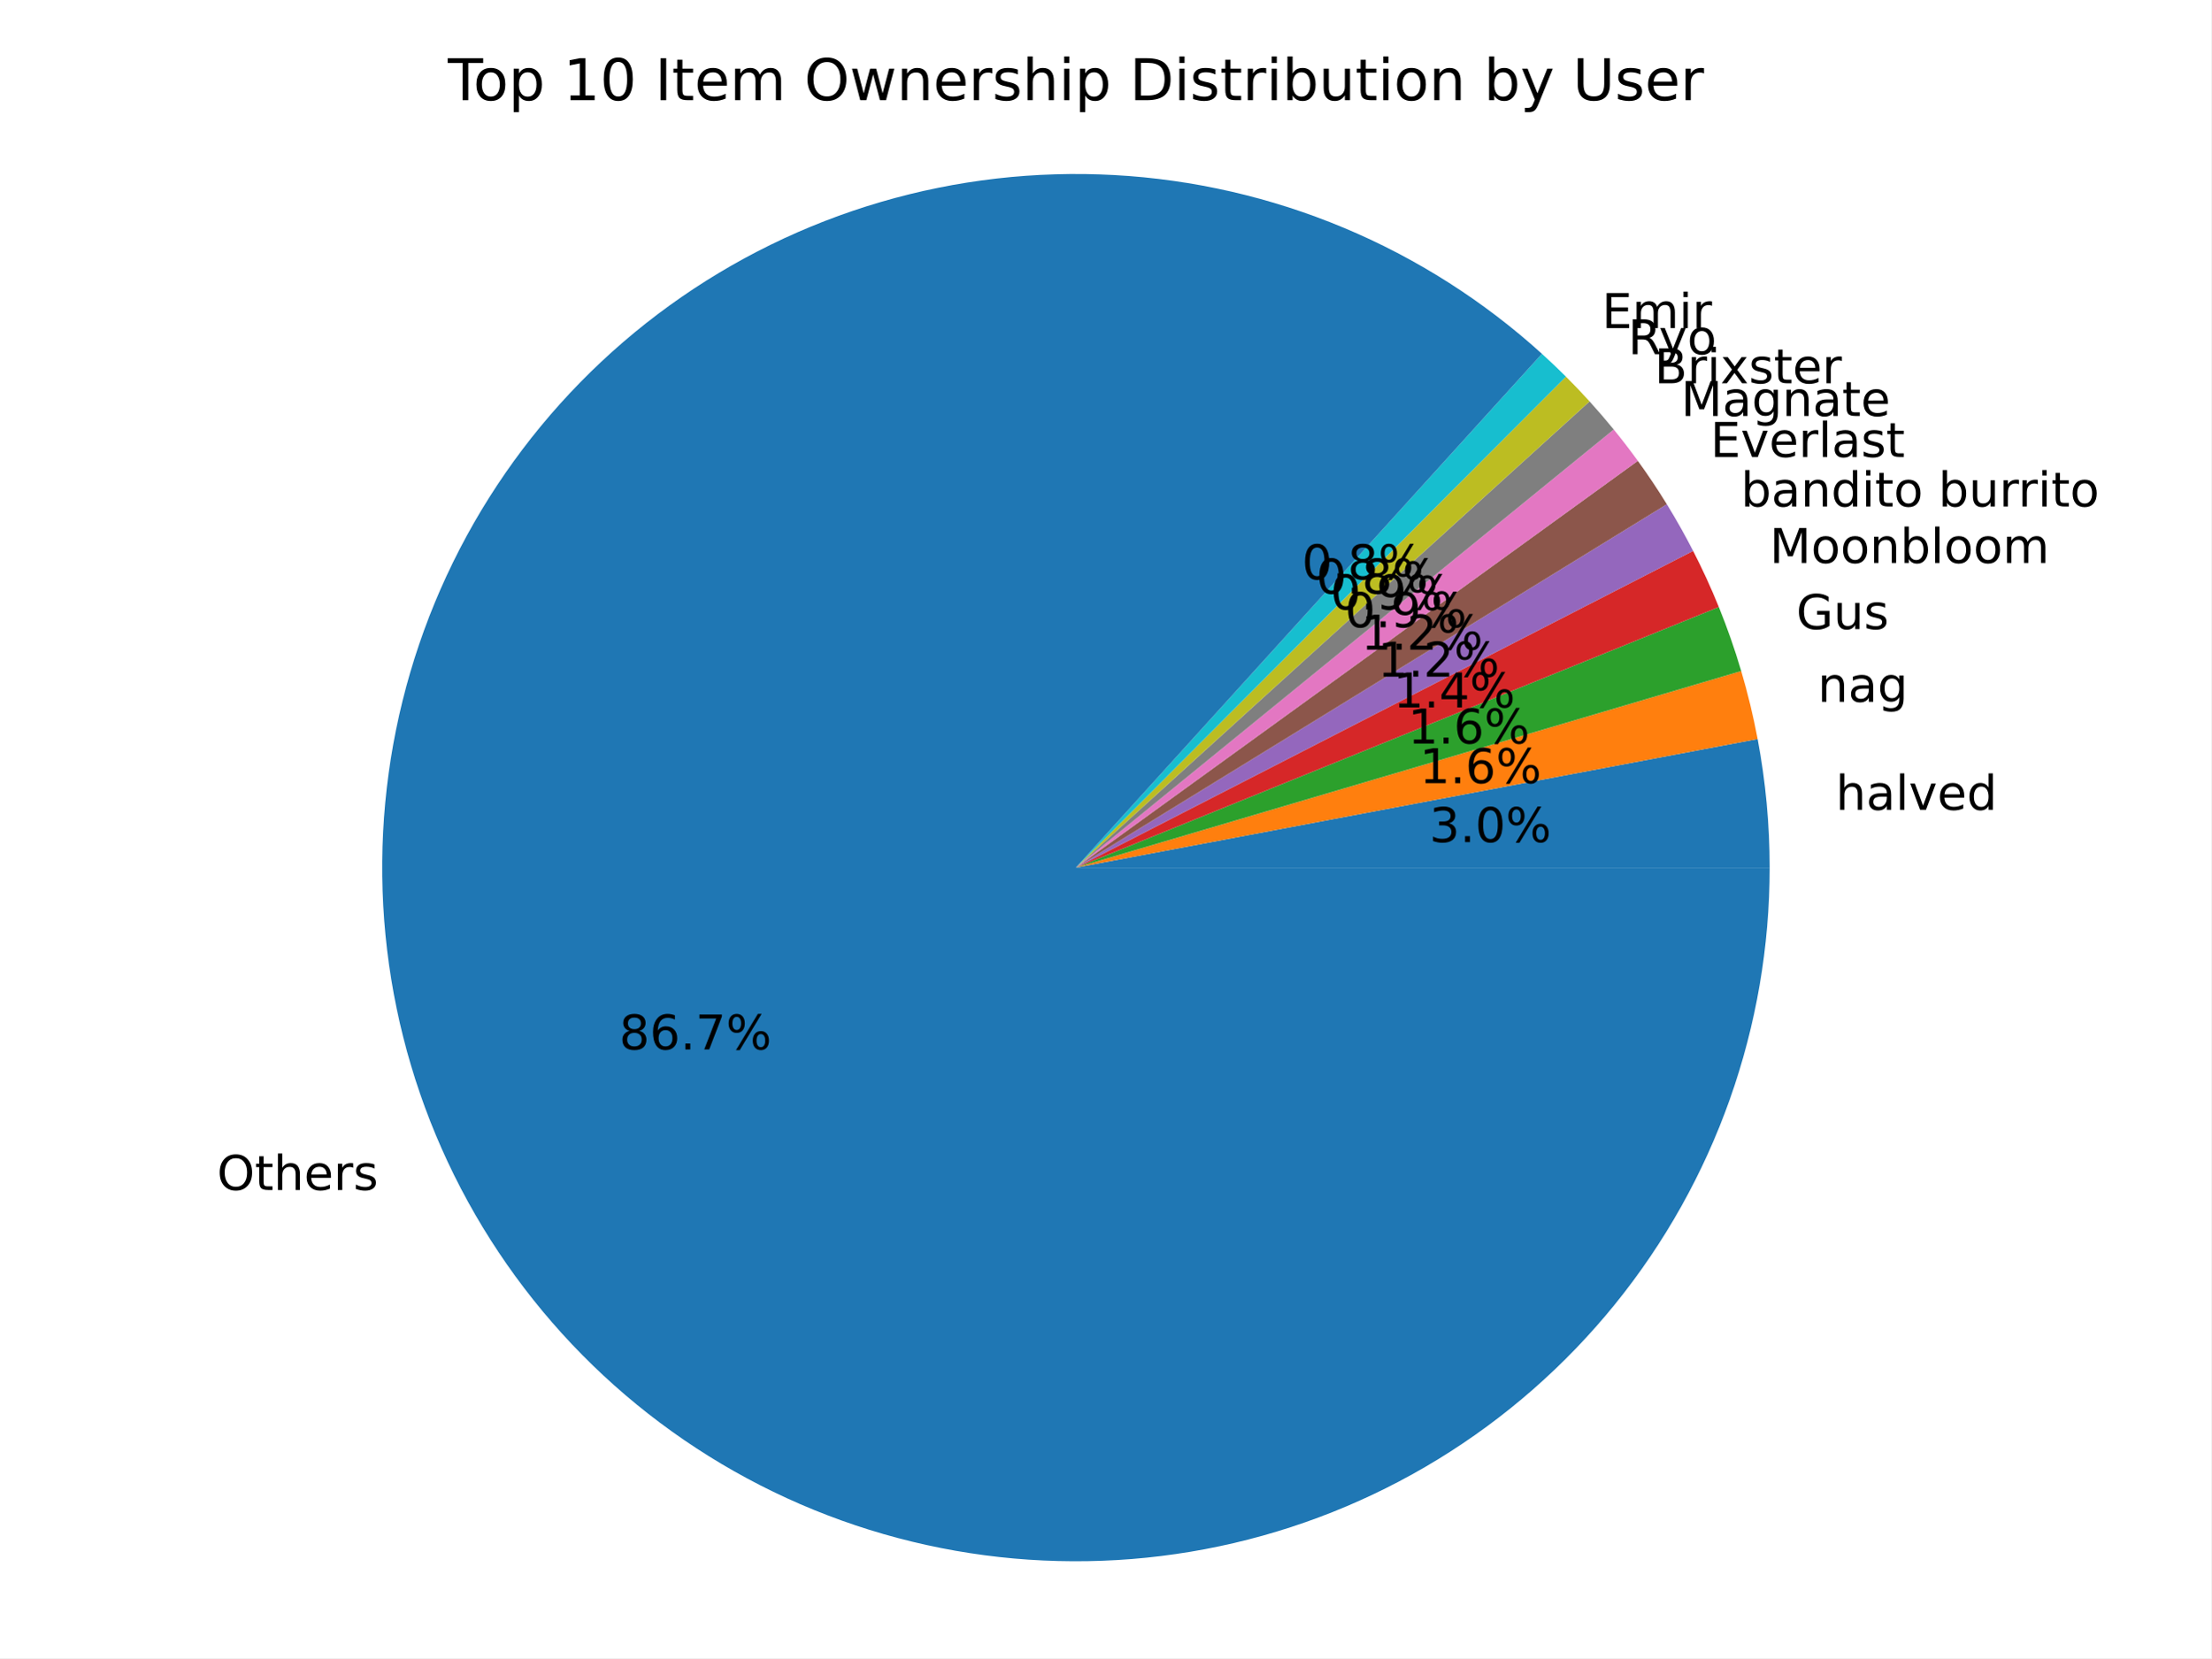
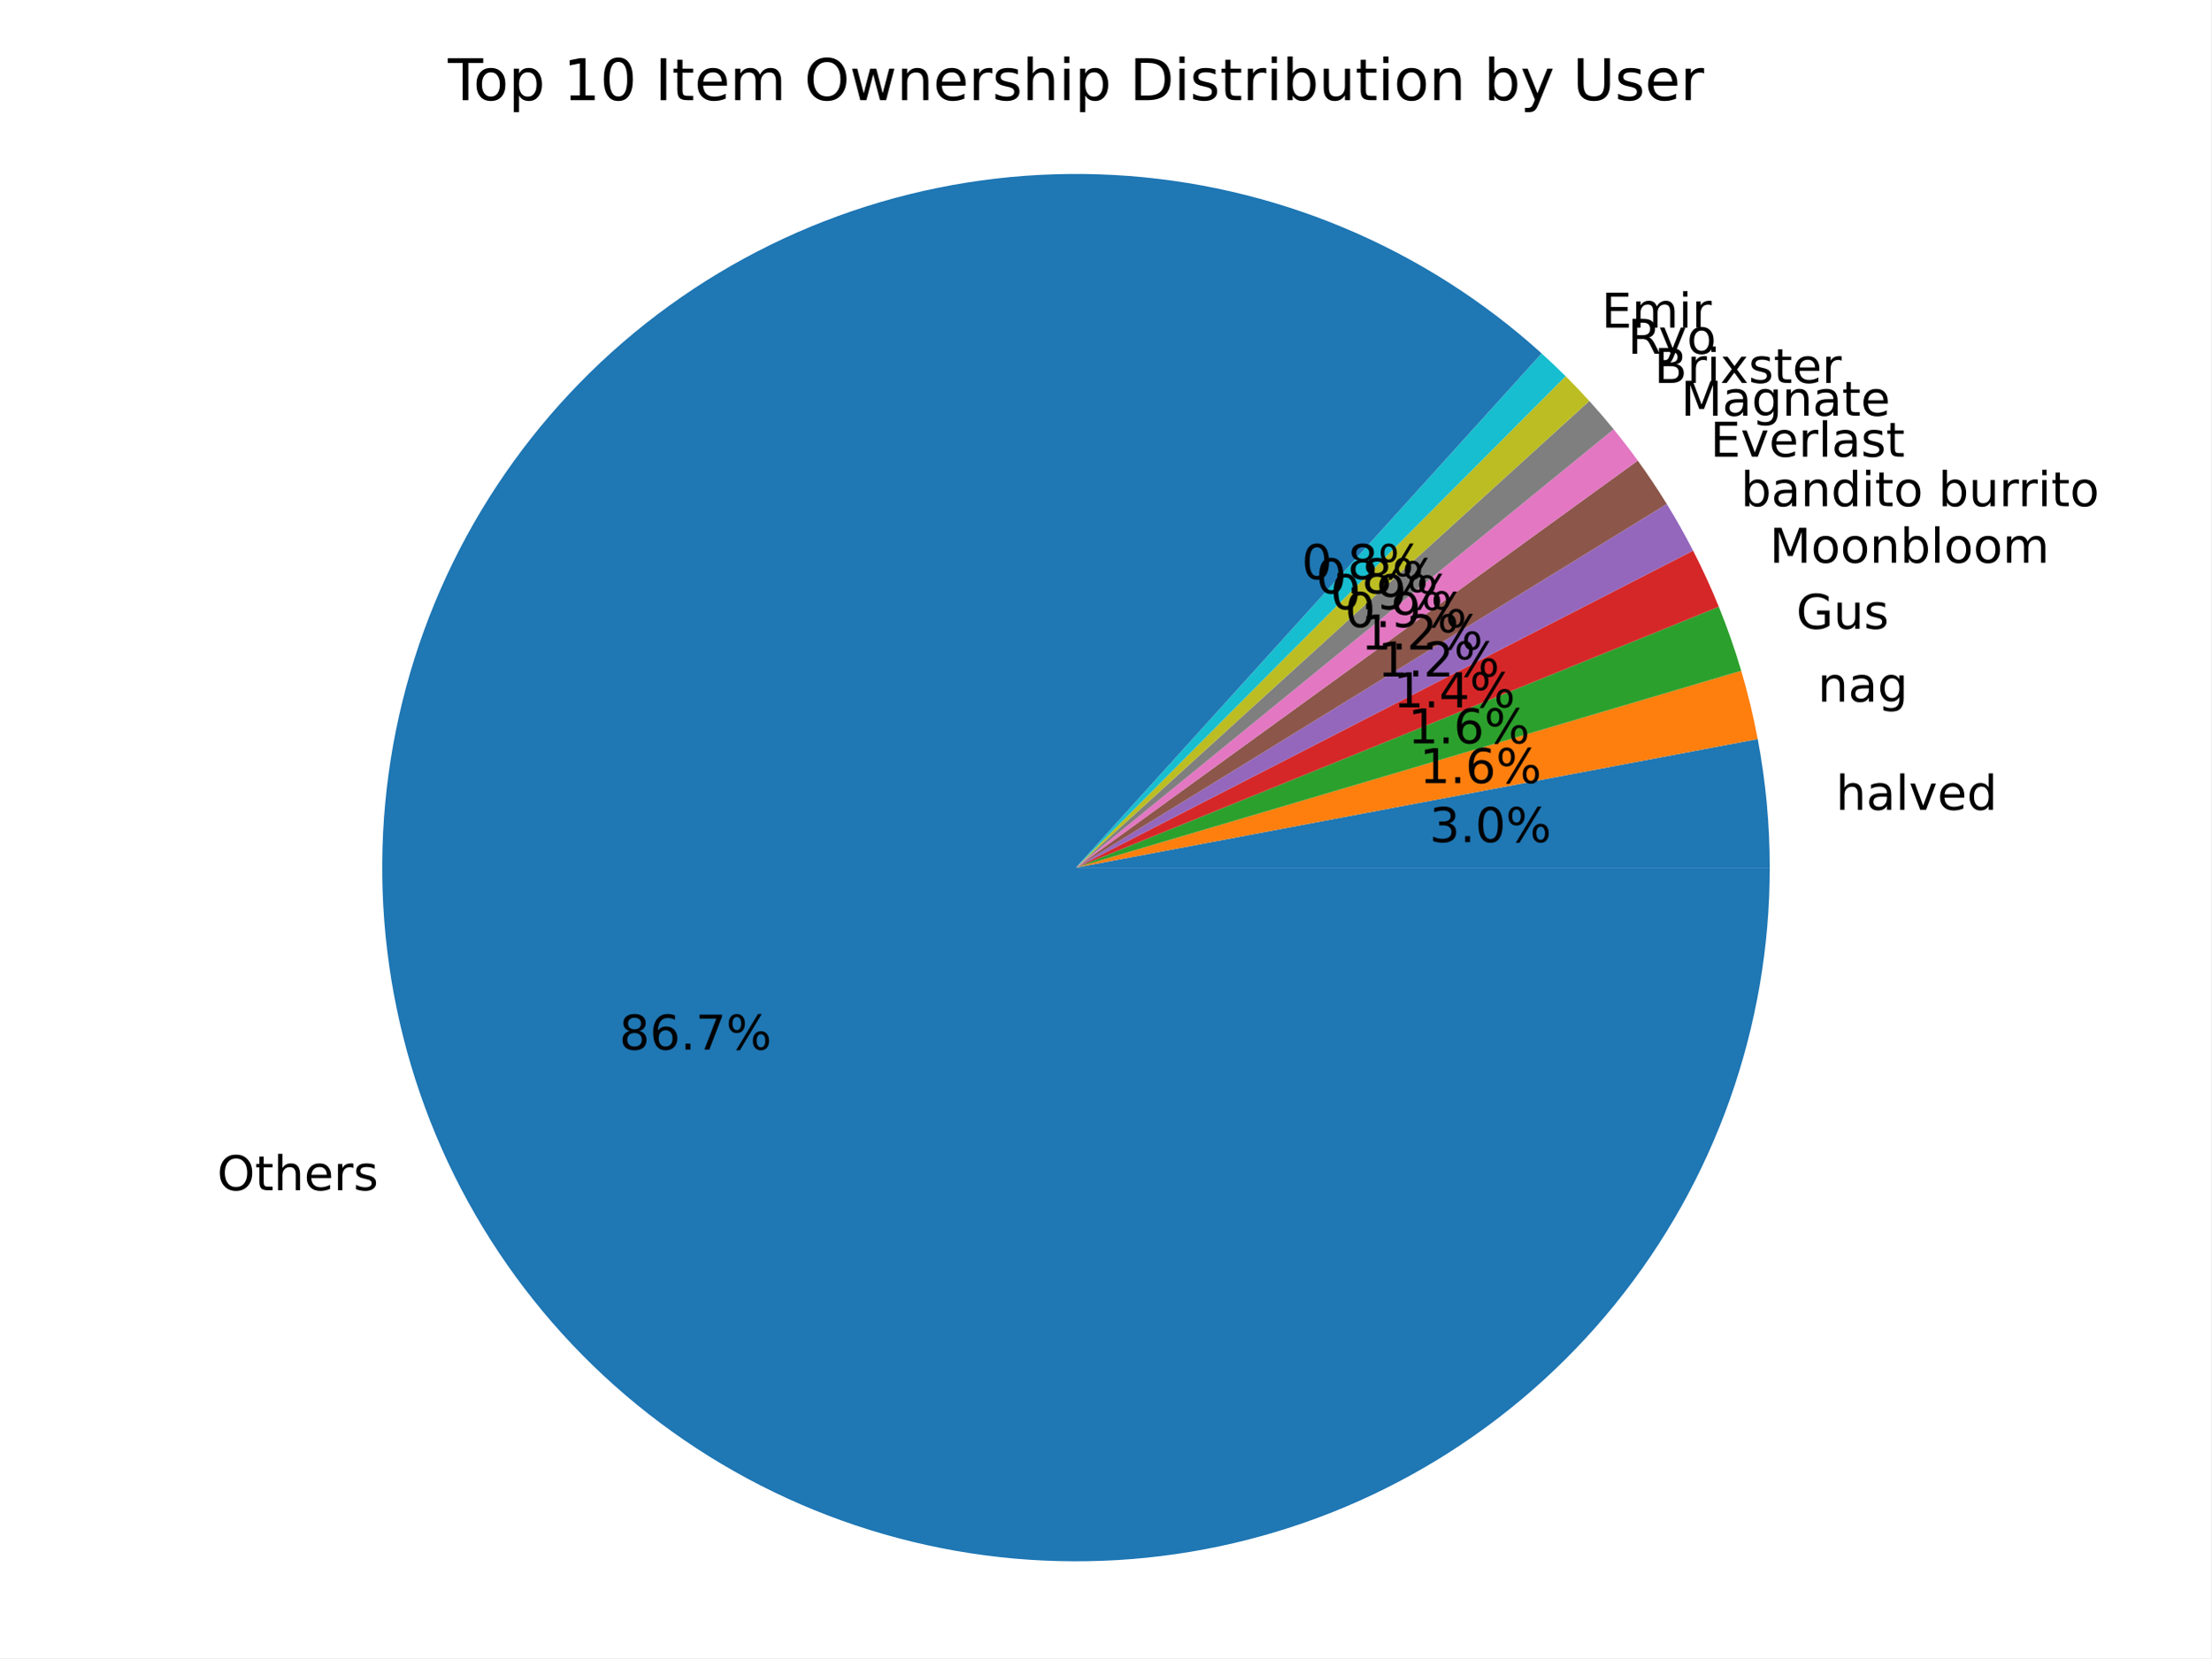
<svg xmlns="http://www.w3.org/2000/svg" xmlns:xlink="http://www.w3.org/1999/xlink" width="460.8pt" height="345.6pt" viewBox="0 0 460.8 345.6" version="1.1">
  <defs>
    <style type="text/css">*{stroke-linejoin: round; stroke-linecap: butt}</style>
  </defs>
  <g id="figure_1">
    <g id="patch_1">
      <path d="M 0 345.6  L 460.8 345.6  L 460.8 0  L 0 0  z " style="fill: #ffffff" />
    </g>
    <g id="axes_1">
      <g id="patch_2">
-         <path d="M 368.804 180.84  C 368.804 176.346 368.594 171.854 368.176 167.379  C 367.757 162.904 367.13 158.451 366.297 154.034  L 224.225 180.84  z " style="fill: #1f77b4" />
+         <path d="M 368.825 180.84  C 368.825 176.345 368.615 171.853 368.197 167.378  C 367.778 162.903 367.151 158.449 366.318 154.033  L 224.238 180.84  z " style="fill: #1f77b4" />
      </g>
      <g id="patch_3">
-         <path d="M 366.297 154.034  C 365.846 151.645 365.335 149.268 364.765 146.905  C 364.194 144.542 363.564 142.193 362.875 139.862  L 224.225 180.84  z " style="fill: #ff7f0e" />
+         <path d="M 366.318 154.033  C 365.865 151.635 365.352 149.248 364.779 146.876  C 364.206 144.504 363.573 142.147 362.88 139.806  L 224.238 180.84  z " style="fill: #ff7f0e" />
      </g>
      <g id="patch_4">
-         <path d="M 362.875 139.862  C 362.207 137.601 361.483 135.357 360.706 133.132  C 359.928 130.906 359.095 128.7 358.21 126.516  L 224.225 180.84  z " style="fill: #2ca02c" />
+         <path d="M 362.88 139.806  C 362.211 137.546 361.487 135.302 360.708 133.077  C 359.929 130.851 359.096 128.646 358.209 126.461  L 224.238 180.84  z " style="fill: #2ca02c" />
      </g>
      <g id="patch_5">
-         <path d="M 358.21 126.516  C 357.403 124.527 356.553 122.557 355.659 120.606  C 354.765 118.656 353.828 116.725 352.848 114.817  L 224.225 180.84  z " style="fill: #d62728" />
+         <path d="M 358.209 126.461  C 357.402 124.473 356.551 122.503 355.656 120.553  C 354.762 118.602 353.824 116.672 352.843 114.764  L 224.238 180.84  z " style="fill: #d62728" />
      </g>
      <g id="patch_6">
-         <path d="M 352.848 114.817  C 351.999 113.162 351.117 111.523 350.205 109.903  C 349.292 108.282 348.348 106.679 347.374 105.094  L 224.225 180.84  z " style="fill: #9467bd" />
+         <path d="M 352.843 114.764  C 351.993 113.109 351.111 111.471 350.198 109.85  C 349.284 108.23 348.34 106.627 347.364 105.043  L 224.238 180.84  z " style="fill: #9467bd" />
      </g>
      <g id="patch_7">
-         <path d="M 347.374 105.094  C 346.423 103.549 345.444 102.022 344.436 100.514  C 343.428 99.005 342.392 97.516 341.328 96.047  L 224.225 180.84  z " style="fill: #8c564b" />
+         <path d="M 347.364 105.043  C 346.413 103.498 345.433 101.971 344.425 100.463  C 343.416 98.955 342.38 97.466 341.315 95.997  L 224.238 180.84  z " style="fill: #8c564b" />
      </g>
      <g id="patch_8">
-         <path d="M 341.328 96.047  C 340.523 94.935 339.703 93.836 338.867 92.748  C 338.031 91.66 337.179 90.584 336.313 89.52  L 224.225 180.84  z " style="fill: #e377c2" />
+         <path d="M 341.315 95.997  C 340.51 94.886 339.689 93.786 338.852 92.699  C 338.016 91.611 337.164 90.535 336.297 89.472  L 224.238 180.84  z " style="fill: #e377c2" />
      </g>
      <g id="patch_9">
-         <path d="M 336.313 89.52  C 335.499 88.521 334.671 87.532 333.83 86.555  C 332.989 85.577 332.136 84.611 331.269 83.657  L 224.225 180.84  z " style="fill: #7f7f7f" />
+         <path d="M 336.297 89.472  C 335.476 88.466 334.642 87.47 333.795 86.486  C 332.948 85.503 332.087 84.53 331.214 83.569  L 224.238 180.84  z " style="fill: #7f7f7f" />
      </g>
      <g id="patch_10">
-         <path d="M 331.269 83.657  C 330.471 82.777 329.661 81.908 328.842 81.048  C 328.022 80.189 327.191 79.339 326.35 78.5  L 224.225 180.84  z " style="fill: #bcbd22" />
+         <path d="M 331.214 83.569  C 330.414 82.69 329.604 81.821 328.784 80.962  C 327.963 80.103 327.132 79.255 326.29 78.416  L 224.238 180.84  z " style="fill: #bcbd22" />
      </g>
      <g id="patch_11">
-         <path d="M 326.35 78.5  C 325.536 77.687 324.711 76.884 323.877 76.09  C 323.043 75.297 322.2 74.514 321.347 73.741  L 224.225 180.84  z " style="fill: #17becf" />
+         <path d="M 326.29 78.416  C 325.475 77.604 324.65 76.801 323.815 76.008  C 322.981 75.215 322.137 74.433 321.283 73.66  L 224.238 180.84  z " style="fill: #17becf" />
      </g>
      <g id="patch_12">
-         <path d="M 321.347 73.741  C 309.16 62.689 295.175 53.798 279.996 47.451  C 264.817 41.105 248.666 37.396 232.239 36.484  C 215.812 35.572 199.35 37.47 183.562 42.098  C 167.774 46.725 152.891 54.013 139.555 63.648  C 126.219 73.283 114.626 85.124 105.274 98.66  C 95.923 112.196 88.95 127.229 84.656 143.111  C 80.363 158.993 78.812 175.492 80.07 191.896  C 81.328 208.3 85.377 224.37 92.042 239.411  C 98.707 254.453 107.891 268.247 119.198 280.199  C 130.504 292.15 143.768 302.085 158.417 309.573  C 173.066 317.062 188.887 321.995 205.196 324.161  C 221.505 326.326 238.064 325.692 254.16 322.286  C 270.255 318.879 285.652 312.75 299.686 304.164  C 313.719 295.577 326.184 284.657 336.544 271.876  C 346.903 259.095 355.005 244.639 360.5 229.131  C 365.996 213.624 368.804 197.292 368.804 180.84  L 224.225 180.84  z " style="fill: #1f77b4" />
+         <path d="M 321.283 73.66  C 309.089 62.618 295.099 53.739 279.916 47.404  C 264.734 41.069 248.582 37.371 232.156 36.47  C 215.73 35.569 199.27 37.478 183.486 42.115  C 167.702 46.752 152.825 54.048 139.496 63.69  C 126.166 73.332 114.58 85.178 105.237 98.718  C 95.893 112.257 88.928 127.293 84.643 143.176  C 80.357 159.059 78.814 175.557 80.079 191.959  C 81.344 208.361 85.399 224.428 92.07 239.465  C 98.74 254.503 107.928 268.293 119.237 280.24  C 130.547 292.186 143.813 302.116 158.463 309.6  C 173.113 317.083 188.933 322.012 205.241 324.174  C 221.549 326.335 238.107 325.697 254.201 322.288  C 270.295 318.879 285.689 312.748 299.72 304.16  C 313.751 295.572 326.214 284.652 336.571 271.87  C 346.929 259.089 355.029 244.634 360.523 229.128  C 366.017 213.622 368.825 197.291 368.825 180.84  L 224.238 180.84  z " style="fill: #1f77b4" />
      </g>
      <g id="matplotlib.axis_1" />
      <g id="matplotlib.axis_2" />
      <g id="text_1">
-         <g transform="translate(382.5708 168.7919) scale(0.1 -0.1)">
+         <g transform="translate(382.5926 168.791) scale(0.1 -0.1)">
          <defs>
            <path id="DejaVuSans-68" d="M 3513 2113  L 3513 0  L 2938 0  L 2938 2094  Q 2938 2591 2744 2837  Q 2550 3084 2163 3084  Q 1697 3084 1428 2787  Q 1159 2491 1159 1978  L 1159 0  L 581 0  L 581 4863  L 1159 4863  L 1159 2956  Q 1366 3272 1645 3428  Q 1925 3584 2291 3584  Q 2894 3584 3203 3211  Q 3513 2838 3513 2113  z " transform="scale(0.015625)" />
            <path id="DejaVuSans-61" d="M 2194 1759  Q 1497 1759 1228 1600  Q 959 1441 959 1056  Q 959 750 1161 570  Q 1363 391 1709 391  Q 2188 391 2477 730  Q 2766 1069 2766 1631  L 2766 1759  L 2194 1759  z M 3341 1997  L 3341 0  L 2766 0  L 2766 531  Q 2569 213 2275 61  Q 1981 -91 1556 -91  Q 1019 -91 701 211  Q 384 513 384 1019  Q 384 1609 779 1909  Q 1175 2209 1959 2209  L 2766 2209  L 2766 2266  Q 2766 2663 2505 2880  Q 2244 3097 1772 3097  Q 1472 3097 1187 3025  Q 903 2953 641 2809  L 641 3341  Q 956 3463 1253 3523  Q 1550 3584 1831 3584  Q 2591 3584 2966 3190  Q 3341 2797 3341 1997  z " transform="scale(0.015625)" />
            <path id="DejaVuSans-6c" d="M 603 4863  L 1178 4863  L 1178 0  L 603 0  L 603 4863  z " transform="scale(0.015625)" />
            <path id="DejaVuSans-76" d="M 191 3500  L 800 3500  L 1894 563  L 2988 3500  L 3597 3500  L 2284 0  L 1503 0  L 191 3500  z " transform="scale(0.015625)" />
            <path id="DejaVuSans-65" d="M 3597 1894  L 3597 1613  L 953 1613  Q 991 1019 1311 708  Q 1631 397 2203 397  Q 2534 397 2845 478  Q 3156 559 3463 722  L 3463 178  Q 3153 47 2828 -22  Q 2503 -91 2169 -91  Q 1331 -91 842 396  Q 353 884 353 1716  Q 353 2575 817 3079  Q 1281 3584 2069 3584  Q 2775 3584 3186 3129  Q 3597 2675 3597 1894  z M 3022 2063  Q 3016 2534 2758 2815  Q 2500 3097 2075 3097  Q 1594 3097 1305 2825  Q 1016 2553 972 2059  L 3022 2063  z " transform="scale(0.015625)" />
            <path id="DejaVuSans-64" d="M 2906 2969  L 2906 4863  L 3481 4863  L 3481 0  L 2906 0  L 2906 525  Q 2725 213 2448 61  Q 2172 -91 1784 -91  Q 1150 -91 751 415  Q 353 922 353 1747  Q 353 2572 751 3078  Q 1150 3584 1784 3584  Q 2172 3584 2448 3432  Q 2725 3281 2906 2969  z M 947 1747  Q 947 1113 1208 752  Q 1469 391 1925 391  Q 2381 391 2643 752  Q 2906 1113 2906 1747  Q 2906 2381 2643 2742  Q 2381 3103 1925 3103  Q 1469 3103 1208 2742  Q 947 2381 947 1747  z " transform="scale(0.015625)" />
          </defs>
          <use xlink:href="#DejaVuSans-68" />
          <use xlink:href="#DejaVuSans-61" x="63.379" />
          <use xlink:href="#DejaVuSans-6c" x="124.658" />
          <use xlink:href="#DejaVuSans-76" x="152.441" />
          <use xlink:href="#DejaVuSans-65" x="211.621" />
          <use xlink:href="#DejaVuSans-64" x="273.145" />
        </g>
      </g>
      <g id="text_2">
-         <g transform="translate(297.8933 175.5226) scale(0.1 -0.1)">
+         <g transform="translate(297.9108 175.5221) scale(0.1 -0.1)">
          <defs>
            <path id="DejaVuSans-33" d="M 2597 2516  Q 3050 2419 3304 2112  Q 3559 1806 3559 1356  Q 3559 666 3084 287  Q 2609 -91 1734 -91  Q 1441 -91 1130 -33  Q 819 25 488 141  L 488 750  Q 750 597 1062 519  Q 1375 441 1716 441  Q 2309 441 2620 675  Q 2931 909 2931 1356  Q 2931 1769 2642 2001  Q 2353 2234 1838 2234  L 1294 2234  L 1294 2753  L 1863 2753  Q 2328 2753 2575 2939  Q 2822 3125 2822 3475  Q 2822 3834 2567 4026  Q 2313 4219 1838 4219  Q 1578 4219 1281 4162  Q 984 4106 628 3988  L 628 4550  Q 988 4650 1302 4700  Q 1616 4750 1894 4750  Q 2613 4750 3031 4423  Q 3450 4097 3450 3541  Q 3450 3153 3228 2886  Q 3006 2619 2597 2516  z " transform="scale(0.015625)" />
            <path id="DejaVuSans-2e" d="M 684 794  L 1344 794  L 1344 0  L 684 0  L 684 794  z " transform="scale(0.015625)" />
            <path id="DejaVuSans-30" d="M 2034 4250  Q 1547 4250 1301 3770  Q 1056 3291 1056 2328  Q 1056 1369 1301 889  Q 1547 409 2034 409  Q 2525 409 2770 889  Q 3016 1369 3016 2328  Q 3016 3291 2770 3770  Q 2525 4250 2034 4250  z M 2034 4750  Q 2819 4750 3233 4129  Q 3647 3509 3647 2328  Q 3647 1150 3233 529  Q 2819 -91 2034 -91  Q 1250 -91 836 529  Q 422 1150 422 2328  Q 422 3509 836 4129  Q 1250 4750 2034 4750  z " transform="scale(0.015625)" />
            <path id="DejaVuSans-25" d="M 4653 2053  Q 4381 2053 4226 1822  Q 4072 1591 4072 1178  Q 4072 772 4226 539  Q 4381 306 4653 306  Q 4919 306 5073 539  Q 5228 772 5228 1178  Q 5228 1588 5073 1820  Q 4919 2053 4653 2053  z M 4653 2450  Q 5147 2450 5437 2106  Q 5728 1763 5728 1178  Q 5728 594 5436 251  Q 5144 -91 4653 -91  Q 4153 -91 3862 251  Q 3572 594 3572 1178  Q 3572 1766 3864 2108  Q 4156 2450 4653 2450  z M 1428 4353  Q 1159 4353 1004 4120  Q 850 3888 850 3481  Q 850 3069 1003 2837  Q 1156 2606 1428 2606  Q 1700 2606 1854 2837  Q 2009 3069 2009 3481  Q 2009 3884 1853 4118  Q 1697 4353 1428 4353  z M 4250 4750  L 4750 4750  L 1831 -91  L 1331 -91  L 4250 4750  z M 1428 4750  Q 1922 4750 2215 4408  Q 2509 4066 2509 3481  Q 2509 2891 2217 2550  Q 1925 2209 1428 2209  Q 931 2209 642 2551  Q 353 2894 353 3481  Q 353 4063 643 4406  Q 934 4750 1428 4750  z " transform="scale(0.015625)" />
          </defs>
          <use xlink:href="#DejaVuSans-33" />
          <use xlink:href="#DejaVuSans-2e" x="63.623" />
          <use xlink:href="#DejaVuSans-30" x="95.41" />
          <use xlink:href="#DejaVuSans-25" x="159.033" />
        </g>
      </g>
      <g id="text_3">
-         <g transform="translate(378.8188 146.2707) scale(0.1 -0.1)">
+         <g transform="translate(378.8332 146.239) scale(0.1 -0.1)">
          <defs>
            <path id="DejaVuSans-6e" d="M 3513 2113  L 3513 0  L 2938 0  L 2938 2094  Q 2938 2591 2744 2837  Q 2550 3084 2163 3084  Q 1697 3084 1428 2787  Q 1159 2491 1159 1978  L 1159 0  L 581 0  L 581 3500  L 1159 3500  L 1159 2956  Q 1366 3272 1645 3428  Q 1925 3584 2291 3584  Q 2894 3584 3203 3211  Q 3513 2838 3513 2113  z " transform="scale(0.015625)" />
            <path id="DejaVuSans-67" d="M 2906 1791  Q 2906 2416 2648 2759  Q 2391 3103 1925 3103  Q 1463 3103 1205 2759  Q 947 2416 947 1791  Q 947 1169 1205 825  Q 1463 481 1925 481  Q 2391 481 2648 825  Q 2906 1169 2906 1791  z M 3481 434  Q 3481 -459 3084 -895  Q 2688 -1331 1869 -1331  Q 1566 -1331 1297 -1286  Q 1028 -1241 775 -1147  L 775 -588  Q 1028 -725 1275 -790  Q 1522 -856 1778 -856  Q 2344 -856 2625 -561  Q 2906 -266 2906 331  L 2906 616  Q 2728 306 2450 153  Q 2172 0 1784 0  Q 1141 0 747 490  Q 353 981 353 1791  Q 353 2603 747 3093  Q 1141 3584 1784 3584  Q 2172 3584 2450 3431  Q 2728 3278 2906 2969  L 2906 3500  L 3481 3500  L 3481 434  z " transform="scale(0.015625)" />
          </defs>
          <use xlink:href="#DejaVuSans-6e" />
          <use xlink:href="#DejaVuSans-61" x="63.379" />
          <use xlink:href="#DejaVuSans-67" x="124.658" />
        </g>
      </g>
      <g id="text_4">
-         <g transform="translate(295.8467 163.2383) scale(0.1 -0.1)">
+         <g transform="translate(295.8602 163.221) scale(0.1 -0.1)">
          <defs>
            <path id="DejaVuSans-31" d="M 794 531  L 1825 531  L 1825 4091  L 703 3866  L 703 4441  L 1819 4666  L 2450 4666  L 2450 531  L 3481 531  L 3481 0  L 794 0  L 794 531  z " transform="scale(0.015625)" />
            <path id="DejaVuSans-36" d="M 2113 2584  Q 1688 2584 1439 2293  Q 1191 2003 1191 1497  Q 1191 994 1439 701  Q 1688 409 2113 409  Q 2538 409 2786 701  Q 3034 994 3034 1497  Q 3034 2003 2786 2293  Q 2538 2584 2113 2584  z M 3366 4563  L 3366 3988  Q 3128 4100 2886 4159  Q 2644 4219 2406 4219  Q 1781 4219 1451 3797  Q 1122 3375 1075 2522  Q 1259 2794 1537 2939  Q 1816 3084 2150 3084  Q 2853 3084 3261 2657  Q 3669 2231 3669 1497  Q 3669 778 3244 343  Q 2819 -91 2113 -91  Q 1303 -91 875 529  Q 447 1150 447 2328  Q 447 3434 972 4092  Q 1497 4750 2381 4750  Q 2619 4750 2861 4703  Q 3103 4656 3366 4563  z " transform="scale(0.015625)" />
          </defs>
          <use xlink:href="#DejaVuSans-31" />
          <use xlink:href="#DejaVuSans-2e" x="63.623" />
          <use xlink:href="#DejaVuSans-36" x="95.41" />
          <use xlink:href="#DejaVuSans-25" x="159.033" />
        </g>
      </g>
      <g id="text_5">
-         <g transform="translate(374.3536 131.1201) scale(0.1 -0.1)">
+         <g transform="translate(374.3548 131.0597) scale(0.1 -0.1)">
          <defs>
            <path id="DejaVuSans-47" d="M 3809 666  L 3809 1919  L 2778 1919  L 2778 2438  L 4434 2438  L 4434 434  Q 4069 175 3628 42  Q 3188 -91 2688 -91  Q 1594 -91 976 548  Q 359 1188 359 2328  Q 359 3472 976 4111  Q 1594 4750 2688 4750  Q 3144 4750 3555 4637  Q 3966 4525 4313 4306  L 4313 3634  Q 3963 3931 3569 4081  Q 3175 4231 2741 4231  Q 1884 4231 1454 3753  Q 1025 3275 1025 2328  Q 1025 1384 1454 906  Q 1884 428 2741 428  Q 3075 428 3337 486  Q 3600 544 3809 666  z " transform="scale(0.015625)" />
            <path id="DejaVuSans-75" d="M 544 1381  L 544 3500  L 1119 3500  L 1119 1403  Q 1119 906 1312 657  Q 1506 409 1894 409  Q 2359 409 2629 706  Q 2900 1003 2900 1516  L 2900 3500  L 3475 3500  L 3475 0  L 2900 0  L 2900 538  Q 2691 219 2414 64  Q 2138 -91 1772 -91  Q 1169 -91 856 284  Q 544 659 544 1381  z M 1991 3584  L 1991 3584  z " transform="scale(0.015625)" />
            <path id="DejaVuSans-73" d="M 2834 3397  L 2834 2853  Q 2591 2978 2328 3040  Q 2066 3103 1784 3103  Q 1356 3103 1142 2972  Q 928 2841 928 2578  Q 928 2378 1081 2264  Q 1234 2150 1697 2047  L 1894 2003  Q 2506 1872 2764 1633  Q 3022 1394 3022 966  Q 3022 478 2636 193  Q 2250 -91 1575 -91  Q 1294 -91 989 -36  Q 684 19 347 128  L 347 722  Q 666 556 975 473  Q 1284 391 1588 391  Q 1994 391 2212 530  Q 2431 669 2431 922  Q 2431 1156 2273 1281  Q 2116 1406 1581 1522  L 1381 1569  Q 847 1681 609 1914  Q 372 2147 372 2553  Q 372 3047 722 3315  Q 1072 3584 1716 3584  Q 2034 3584 2315 3537  Q 2597 3491 2834 3397  z " transform="scale(0.015625)" />
          </defs>
          <use xlink:href="#DejaVuSans-47" />
          <use xlink:href="#DejaVuSans-75" x="77.49" />
          <use xlink:href="#DejaVuSans-73" x="140.869" />
        </g>
      </g>
      <g id="text_6">
-         <g transform="translate(293.4111 154.9743) scale(0.1 -0.1)">
+         <g transform="translate(293.4175 154.9414) scale(0.1 -0.1)">
          <use xlink:href="#DejaVuSans-31" />
          <use xlink:href="#DejaVuSans-2e" x="63.623" />
          <use xlink:href="#DejaVuSans-36" x="95.41" />
          <use xlink:href="#DejaVuSans-25" x="159.033" />
        </g>
      </g>
      <g id="text_7">
-         <g transform="translate(368.8026 117.3424) scale(0.1 -0.1)">
+         <g transform="translate(368.7981 117.2833) scale(0.1 -0.1)">
          <defs>
            <path id="DejaVuSans-4d" d="M 628 4666  L 1569 4666  L 2759 1491  L 3956 4666  L 4897 4666  L 4897 0  L 4281 0  L 4281 4097  L 3078 897  L 2444 897  L 1241 4097  L 1241 0  L 628 0  L 628 4666  z " transform="scale(0.015625)" />
            <path id="DejaVuSans-6f" d="M 1959 3097  Q 1497 3097 1228 2736  Q 959 2375 959 1747  Q 959 1119 1226 758  Q 1494 397 1959 397  Q 2419 397 2687 759  Q 2956 1122 2956 1747  Q 2956 2369 2687 2733  Q 2419 3097 1959 3097  z M 1959 3584  Q 2709 3584 3137 3096  Q 3566 2609 3566 1747  Q 3566 888 3137 398  Q 2709 -91 1959 -91  Q 1206 -91 779 398  Q 353 888 353 1747  Q 353 2609 779 3096  Q 1206 3584 1959 3584  z " transform="scale(0.015625)" />
            <path id="DejaVuSans-62" d="M 3116 1747  Q 3116 2381 2855 2742  Q 2594 3103 2138 3103  Q 1681 3103 1420 2742  Q 1159 2381 1159 1747  Q 1159 1113 1420 752  Q 1681 391 2138 391  Q 2594 391 2855 752  Q 3116 1113 3116 1747  z M 1159 2969  Q 1341 3281 1617 3432  Q 1894 3584 2278 3584  Q 2916 3584 3314 3078  Q 3713 2572 3713 1747  Q 3713 922 3314 415  Q 2916 -91 2278 -91  Q 1894 -91 1617 61  Q 1341 213 1159 525  L 1159 0  L 581 0  L 581 4863  L 1159 4863  L 1159 2969  z " transform="scale(0.015625)" />
            <path id="DejaVuSans-6d" d="M 3328 2828  Q 3544 3216 3844 3400  Q 4144 3584 4550 3584  Q 5097 3584 5394 3201  Q 5691 2819 5691 2113  L 5691 0  L 5113 0  L 5113 2094  Q 5113 2597 4934 2840  Q 4756 3084 4391 3084  Q 3944 3084 3684 2787  Q 3425 2491 3425 1978  L 3425 0  L 2847 0  L 2847 2094  Q 2847 2600 2669 2842  Q 2491 3084 2119 3084  Q 1678 3084 1418 2786  Q 1159 2488 1159 1978  L 1159 0  L 581 0  L 581 3500  L 1159 3500  L 1159 2956  Q 1356 3278 1631 3431  Q 1906 3584 2284 3584  Q 2666 3584 2933 3390  Q 3200 3197 3328 2828  z " transform="scale(0.015625)" />
          </defs>
          <use xlink:href="#DejaVuSans-4d" />
          <use xlink:href="#DejaVuSans-6f" x="86.279" />
          <use xlink:href="#DejaVuSans-6f" x="147.461" />
          <use xlink:href="#DejaVuSans-6e" x="208.643" />
          <use xlink:href="#DejaVuSans-62" x="272.021" />
          <use xlink:href="#DejaVuSans-6c" x="335.498" />
          <use xlink:href="#DejaVuSans-6f" x="363.281" />
          <use xlink:href="#DejaVuSans-6f" x="424.463" />
          <use xlink:href="#DejaVuSans-6d" x="485.645" />
        </g>
      </g>
      <g id="text_8">
-         <g transform="translate(290.3833 147.4592) scale(0.1 -0.1)">
+         <g transform="translate(290.3866 147.427) scale(0.1 -0.1)">
          <defs>
            <path id="DejaVuSans-34" d="M 2419 4116  L 825 1625  L 2419 1625  L 2419 4116  z M 2253 4666  L 3047 4666  L 3047 1625  L 3713 1625  L 3713 1100  L 3047 1100  L 3047 0  L 2419 0  L 2419 1100  L 313 1100  L 313 1709  L 2253 4666  z " transform="scale(0.015625)" />
          </defs>
          <use xlink:href="#DejaVuSans-31" />
          <use xlink:href="#DejaVuSans-2e" x="63.623" />
          <use xlink:href="#DejaVuSans-34" x="95.41" />
          <use xlink:href="#DejaVuSans-25" x="159.033" />
        </g>
      </g>
      <g id="text_9">
-         <g transform="translate(362.8028 105.5683) scale(0.1 -0.1)">
+         <g transform="translate(362.7935 105.5108) scale(0.1 -0.1)">
          <defs>
            <path id="DejaVuSans-69" d="M 603 3500  L 1178 3500  L 1178 0  L 603 0  L 603 3500  z M 603 4863  L 1178 4863  L 1178 4134  L 603 4134  L 603 4863  z " transform="scale(0.015625)" />
            <path id="DejaVuSans-74" d="M 1172 4494  L 1172 3500  L 2356 3500  L 2356 3053  L 1172 3053  L 1172 1153  Q 1172 725 1289 603  Q 1406 481 1766 481  L 2356 481  L 2356 0  L 1766 0  Q 1100 0 847 248  Q 594 497 594 1153  L 594 3053  L 172 3053  L 172 3500  L 594 3500  L 594 4494  L 1172 4494  z " transform="scale(0.015625)" />
            <path id="DejaVuSans-20" transform="scale(0.015625)" />
            <path id="DejaVuSans-72" d="M 2631 2963  Q 2534 3019 2420 3045  Q 2306 3072 2169 3072  Q 1681 3072 1420 2755  Q 1159 2438 1159 1844  L 1159 0  L 581 0  L 581 3500  L 1159 3500  L 1159 2956  Q 1341 3275 1631 3429  Q 1922 3584 2338 3584  Q 2397 3584 2469 3576  Q 2541 3569 2628 3553  L 2631 2963  z " transform="scale(0.015625)" />
          </defs>
          <use xlink:href="#DejaVuSans-62" />
          <use xlink:href="#DejaVuSans-61" x="63.477" />
          <use xlink:href="#DejaVuSans-6e" x="124.756" />
          <use xlink:href="#DejaVuSans-64" x="188.135" />
          <use xlink:href="#DejaVuSans-69" x="251.611" />
          <use xlink:href="#DejaVuSans-74" x="279.395" />
          <use xlink:href="#DejaVuSans-6f" x="318.604" />
          <use xlink:href="#DejaVuSans-20" x="379.785" />
          <use xlink:href="#DejaVuSans-62" x="411.572" />
          <use xlink:href="#DejaVuSans-75" x="475.049" />
          <use xlink:href="#DejaVuSans-72" x="538.428" />
          <use xlink:href="#DejaVuSans-72" x="577.791" />
          <use xlink:href="#DejaVuSans-69" x="618.904" />
          <use xlink:href="#DejaVuSans-74" x="646.688" />
          <use xlink:href="#DejaVuSans-6f" x="685.896" />
        </g>
      </g>
      <g id="text_10">
-         <g transform="translate(287.1107 141.037) scale(0.1 -0.1)">
+         <g transform="translate(287.1113 141.0056) scale(0.1 -0.1)">
          <defs>
            <path id="DejaVuSans-32" d="M 1228 531  L 3431 531  L 3431 0  L 469 0  L 469 531  Q 828 903 1448 1529  Q 2069 2156 2228 2338  Q 2531 2678 2651 2914  Q 2772 3150 2772 3378  Q 2772 3750 2511 3984  Q 2250 4219 1831 4219  Q 1534 4219 1204 4116  Q 875 4013 500 3803  L 500 4441  Q 881 4594 1212 4672  Q 1544 4750 1819 4750  Q 2544 4750 2975 4387  Q 3406 4025 3406 3419  Q 3406 3131 3298 2873  Q 3191 2616 2906 2266  Q 2828 2175 2409 1742  Q 1991 1309 1228 531  z " transform="scale(0.015625)" />
          </defs>
          <use xlink:href="#DejaVuSans-31" />
          <use xlink:href="#DejaVuSans-2e" x="63.623" />
          <use xlink:href="#DejaVuSans-32" x="95.41" />
          <use xlink:href="#DejaVuSans-25" x="159.033" />
        </g>
      </g>
      <g id="text_11">
-         <g transform="translate(356.4571 95.24037) scale(0.1 -0.1)">
+         <g transform="translate(356.4435 95.18468) scale(0.1 -0.1)">
          <defs>
            <path id="DejaVuSans-45" d="M 628 4666  L 3578 4666  L 3578 4134  L 1259 4134  L 1259 2753  L 3481 2753  L 3481 2222  L 1259 2222  L 1259 531  L 3634 531  L 3634 0  L 628 0  L 628 4666  z " transform="scale(0.015625)" />
          </defs>
          <use xlink:href="#DejaVuSans-45" />
          <use xlink:href="#DejaVuSans-76" x="63.184" />
          <use xlink:href="#DejaVuSans-65" x="122.363" />
          <use xlink:href="#DejaVuSans-72" x="183.887" />
          <use xlink:href="#DejaVuSans-6c" x="225" />
          <use xlink:href="#DejaVuSans-61" x="252.783" />
          <use xlink:href="#DejaVuSans-73" x="314.062" />
          <use xlink:href="#DejaVuSans-74" x="366.162" />
        </g>
      </g>
      <g id="text_12">
-         <g transform="translate(283.6494 135.4036) scale(0.1 -0.1)">
+         <g transform="translate(283.6477 135.3732) scale(0.1 -0.1)">
          <use xlink:href="#DejaVuSans-31" />
          <use xlink:href="#DejaVuSans-2e" x="63.623" />
          <use xlink:href="#DejaVuSans-32" x="95.41" />
          <use xlink:href="#DejaVuSans-25" x="159.033" />
        </g>
      </g>
      <g id="text_13">
-         <g transform="translate(350.331 86.69783) scale(0.1 -0.1)">
+         <g transform="translate(350.3138 86.64399) scale(0.1 -0.1)">
          <use xlink:href="#DejaVuSans-4d" />
          <use xlink:href="#DejaVuSans-61" x="86.279" />
          <use xlink:href="#DejaVuSans-67" x="147.559" />
          <use xlink:href="#DejaVuSans-6e" x="211.035" />
          <use xlink:href="#DejaVuSans-61" x="274.414" />
          <use xlink:href="#DejaVuSans-74" x="335.693" />
          <use xlink:href="#DejaVuSans-65" x="374.902" />
        </g>
      </g>
      <g id="text_14">
-         <g transform="translate(280.3079 130.744) scale(0.1 -0.1)">
+         <g transform="translate(280.3042 130.7146) scale(0.1 -0.1)">
          <defs>
            <path id="DejaVuSans-39" d="M 703 97  L 703 672  Q 941 559 1184 500  Q 1428 441 1663 441  Q 2288 441 2617 861  Q 2947 1281 2994 2138  Q 2813 1869 2534 1725  Q 2256 1581 1919 1581  Q 1219 1581 811 2004  Q 403 2428 403 3163  Q 403 3881 828 4315  Q 1253 4750 1959 4750  Q 2769 4750 3195 4129  Q 3622 3509 3622 2328  Q 3622 1225 3098 567  Q 2575 -91 1691 -91  Q 1453 -91 1209 -44  Q 966 3 703 97  z M 1959 2075  Q 2384 2075 2632 2365  Q 2881 2656 2881 3163  Q 2881 3666 2632 3958  Q 2384 4250 1959 4250  Q 1534 4250 1286 3958  Q 1038 3666 1038 3163  Q 1038 2656 1286 2365  Q 1534 2075 1959 2075  z " transform="scale(0.015625)" />
          </defs>
          <use xlink:href="#DejaVuSans-30" />
          <use xlink:href="#DejaVuSans-2e" x="63.623" />
          <use xlink:href="#DejaVuSans-39" x="95.41" />
          <use xlink:href="#DejaVuSans-25" x="159.033" />
        </g>
      </g>
      <g id="text_15">
-         <g transform="translate(344.7907 79.88557) scale(0.1 -0.1)">
+         <g transform="translate(344.7507 79.81042) scale(0.1 -0.1)">
          <defs>
            <path id="DejaVuSans-42" d="M 1259 2228  L 1259 519  L 2272 519  Q 2781 519 3026 730  Q 3272 941 3272 1375  Q 3272 1813 3026 2020  Q 2781 2228 2272 2228  L 1259 2228  z M 1259 4147  L 1259 2741  L 2194 2741  Q 2656 2741 2882 2914  Q 3109 3088 3109 3444  Q 3109 3797 2882 3972  Q 2656 4147 2194 4147  L 1259 4147  z M 628 4666  L 2241 4666  Q 2963 4666 3353 4366  Q 3744 4066 3744 3513  Q 3744 3084 3544 2831  Q 3344 2578 2956 2516  Q 3422 2416 3680 2098  Q 3938 1781 3938 1306  Q 3938 681 3513 340  Q 3088 0 2303 0  L 628 0  L 628 4666  z " transform="scale(0.015625)" />
            <path id="DejaVuSans-78" d="M 3513 3500  L 2247 1797  L 3578 0  L 2900 0  L 1881 1375  L 863 0  L 184 0  L 1544 1831  L 300 3500  L 978 3500  L 1906 2253  L 2834 3500  L 3513 3500  z " transform="scale(0.015625)" />
          </defs>
          <use xlink:href="#DejaVuSans-42" />
          <use xlink:href="#DejaVuSans-72" x="68.604" />
          <use xlink:href="#DejaVuSans-69" x="109.717" />
          <use xlink:href="#DejaVuSans-78" x="137.5" />
          <use xlink:href="#DejaVuSans-73" x="196.68" />
          <use xlink:href="#DejaVuSans-74" x="248.779" />
          <use xlink:href="#DejaVuSans-65" x="287.988" />
          <use xlink:href="#DejaVuSans-72" x="349.512" />
        </g>
      </g>
      <g id="text_16">
-         <g transform="translate(277.2859 127.0282) scale(0.1 -0.1)">
+         <g transform="translate(277.2698 126.9872) scale(0.1 -0.1)">
          <use xlink:href="#DejaVuSans-30" />
          <use xlink:href="#DejaVuSans-2e" x="63.623" />
          <use xlink:href="#DejaVuSans-39" x="95.41" />
          <use xlink:href="#DejaVuSans-25" x="159.033" />
        </g>
      </g>
      <g id="text_17">
-         <g transform="translate(339.3031 73.82842) scale(0.1 -0.1)">
+         <g transform="translate(339.2384 73.73409) scale(0.1 -0.1)">
          <defs>
            <path id="DejaVuSans-52" d="M 2841 2188  Q 3044 2119 3236 1894  Q 3428 1669 3622 1275  L 4263 0  L 3584 0  L 2988 1197  Q 2756 1666 2539 1819  Q 2322 1972 1947 1972  L 1259 1972  L 1259 0  L 628 0  L 628 4666  L 2053 4666  Q 2853 4666 3247 4331  Q 3641 3997 3641 3322  Q 3641 2881 3436 2590  Q 3231 2300 2841 2188  z M 1259 4147  L 1259 2491  L 2053 2491  Q 2509 2491 2742 2702  Q 2975 2913 2975 3322  Q 2975 3731 2742 3939  Q 2509 4147 2053 4147  L 1259 4147  z " transform="scale(0.015625)" />
            <path id="DejaVuSans-79" d="M 2059 -325  Q 1816 -950 1584 -1140  Q 1353 -1331 966 -1331  L 506 -1331  L 506 -850  L 844 -850  Q 1081 -850 1212 -737  Q 1344 -625 1503 -206  L 1606 56  L 191 3500  L 800 3500  L 1894 763  L 2988 3500  L 3597 3500  L 2059 -325  z " transform="scale(0.015625)" />
          </defs>
          <use xlink:href="#DejaVuSans-52" />
          <use xlink:href="#DejaVuSans-79" x="63.982" />
          <use xlink:href="#DejaVuSans-6f" x="123.162" />
        </g>
      </g>
      <g id="text_18">
-         <g transform="translate(274.2927 123.7243) scale(0.1 -0.1)">
+         <g transform="translate(274.2631 123.6729) scale(0.1 -0.1)">
          <defs>
            <path id="DejaVuSans-38" d="M 2034 2216  Q 1584 2216 1326 1975  Q 1069 1734 1069 1313  Q 1069 891 1326 650  Q 1584 409 2034 409  Q 2484 409 2743 651  Q 3003 894 3003 1313  Q 3003 1734 2745 1975  Q 2488 2216 2034 2216  z M 1403 2484  Q 997 2584 770 2862  Q 544 3141 544 3541  Q 544 4100 942 4425  Q 1341 4750 2034 4750  Q 2731 4750 3128 4425  Q 3525 4100 3525 3541  Q 3525 3141 3298 2862  Q 3072 2584 2669 2484  Q 3125 2378 3379 2068  Q 3634 1759 3634 1313  Q 3634 634 3220 271  Q 2806 -91 2034 -91  Q 1263 -91 848 271  Q 434 634 434 1313  Q 434 1759 690 2068  Q 947 2378 1403 2484  z M 1172 3481  Q 1172 3119 1398 2916  Q 1625 2713 2034 2713  Q 2441 2713 2670 2916  Q 2900 3119 2900 3481  Q 2900 3844 2670 4047  Q 2441 4250 2034 4250  Q 1625 4250 1398 4047  Q 1172 3844 1172 3481  z " transform="scale(0.015625)" />
          </defs>
          <use xlink:href="#DejaVuSans-30" />
          <use xlink:href="#DejaVuSans-2e" x="63.623" />
          <use xlink:href="#DejaVuSans-38" x="95.41" />
          <use xlink:href="#DejaVuSans-25" x="159.033" />
        </g>
      </g>
      <g id="text_19">
-         <g transform="translate(333.8423 68.3749) scale(0.1 -0.1)">
+         <g transform="translate(333.7731 68.28443) scale(0.1 -0.1)">
          <use xlink:href="#DejaVuSans-45" />
          <use xlink:href="#DejaVuSans-6d" x="63.184" />
          <use xlink:href="#DejaVuSans-69" x="160.596" />
          <use xlink:href="#DejaVuSans-72" x="188.379" />
        </g>
      </g>
      <g id="text_20">
-         <g transform="translate(271.3141 120.7497) scale(0.1 -0.1)">
+         <g transform="translate(271.282 120.7003) scale(0.1 -0.1)">
          <use xlink:href="#DejaVuSans-30" />
          <use xlink:href="#DejaVuSans-2e" x="63.623" />
          <use xlink:href="#DejaVuSans-38" x="95.41" />
          <use xlink:href="#DejaVuSans-25" x="159.033" />
        </g>
      </g>
      <g id="text_21">
-         <g transform="translate(45.221 248.0279) scale(0.1 -0.1)">
+         <g transform="translate(45.24964 248.0873) scale(0.1 -0.1)">
          <defs>
            <path id="DejaVuSans-4f" d="M 2522 4238  Q 1834 4238 1429 3725  Q 1025 3213 1025 2328  Q 1025 1447 1429 934  Q 1834 422 2522 422  Q 3209 422 3611 934  Q 4013 1447 4013 2328  Q 4013 3213 3611 3725  Q 3209 4238 2522 4238  z M 2522 4750  Q 3503 4750 4090 4092  Q 4678 3434 4678 2328  Q 4678 1225 4090 567  Q 3503 -91 2522 -91  Q 1538 -91 948 565  Q 359 1222 359 2328  Q 359 3434 948 4092  Q 1538 4750 2522 4750  z " transform="scale(0.015625)" />
          </defs>
          <use xlink:href="#DejaVuSans-4f" />
          <use xlink:href="#DejaVuSans-74" x="78.711" />
          <use xlink:href="#DejaVuSans-68" x="117.92" />
          <use xlink:href="#DejaVuSans-65" x="181.299" />
          <use xlink:href="#DejaVuSans-72" x="242.822" />
          <use xlink:href="#DejaVuSans-73" x="283.936" />
        </g>
      </g>
      <g id="text_22">
-         <g transform="translate(129.032 218.7422) scale(0.1 -0.1)">
+         <g transform="translate(129.0533 218.7746) scale(0.1 -0.1)">
          <defs>
            <path id="DejaVuSans-37" d="M 525 4666  L 3525 4666  L 3525 4397  L 1831 0  L 1172 0  L 2766 4134  L 525 4134  L 525 4666  z " transform="scale(0.015625)" />
          </defs>
          <use xlink:href="#DejaVuSans-38" />
          <use xlink:href="#DejaVuSans-36" x="63.623" />
          <use xlink:href="#DejaVuSans-2e" x="127.246" />
          <use xlink:href="#DejaVuSans-37" x="159.033" />
          <use xlink:href="#DejaVuSans-25" x="222.656" />
        </g>
      </g>
      <g id="text_23">
-         <g transform="translate(93.33255 20.88) scale(0.12 -0.12)">
+         <g transform="translate(93.34503 20.88) scale(0.12 -0.12)">
          <defs>
            <path id="DejaVuSans-54" d="M -19 4666  L 3928 4666  L 3928 4134  L 2272 4134  L 2272 0  L 1638 0  L 1638 4134  L -19 4134  L -19 4666  z " transform="scale(0.015625)" />
            <path id="DejaVuSans-70" d="M 1159 525  L 1159 -1331  L 581 -1331  L 581 3500  L 1159 3500  L 1159 2969  Q 1341 3281 1617 3432  Q 1894 3584 2278 3584  Q 2916 3584 3314 3078  Q 3713 2572 3713 1747  Q 3713 922 3314 415  Q 2916 -91 2278 -91  Q 1894 -91 1617 61  Q 1341 213 1159 525  z M 3116 1747  Q 3116 2381 2855 2742  Q 2594 3103 2138 3103  Q 1681 3103 1420 2742  Q 1159 2381 1159 1747  Q 1159 1113 1420 752  Q 1681 391 2138 391  Q 2594 391 2855 752  Q 3116 1113 3116 1747  z " transform="scale(0.015625)" />
            <path id="DejaVuSans-49" d="M 628 4666  L 1259 4666  L 1259 0  L 628 0  L 628 4666  z " transform="scale(0.015625)" />
            <path id="DejaVuSans-77" d="M 269 3500  L 844 3500  L 1563 769  L 2278 3500  L 2956 3500  L 3675 769  L 4391 3500  L 4966 3500  L 4050 0  L 3372 0  L 2619 2869  L 1863 0  L 1184 0  L 269 3500  z " transform="scale(0.015625)" />
            <path id="DejaVuSans-44" d="M 1259 4147  L 1259 519  L 2022 519  Q 2988 519 3436 956  Q 3884 1394 3884 2338  Q 3884 3275 3436 3711  Q 2988 4147 2022 4147  L 1259 4147  z M 628 4666  L 1925 4666  Q 3281 4666 3915 4102  Q 4550 3538 4550 2338  Q 4550 1131 3912 565  Q 3275 0 1925 0  L 628 0  L 628 4666  z " transform="scale(0.015625)" />
            <path id="DejaVuSans-55" d="M 556 4666  L 1191 4666  L 1191 1831  Q 1191 1081 1462 751  Q 1734 422 2344 422  Q 2950 422 3222 751  Q 3494 1081 3494 1831  L 3494 4666  L 4128 4666  L 4128 1753  Q 4128 841 3676 375  Q 3225 -91 2344 -91  Q 1459 -91 1007 375  Q 556 841 556 1753  L 556 4666  z " transform="scale(0.015625)" />
          </defs>
          <use xlink:href="#DejaVuSans-54" />
          <use xlink:href="#DejaVuSans-6f" x="44.084" />
          <use xlink:href="#DejaVuSans-70" x="105.266" />
          <use xlink:href="#DejaVuSans-20" x="168.742" />
          <use xlink:href="#DejaVuSans-31" x="200.529" />
          <use xlink:href="#DejaVuSans-30" x="264.152" />
          <use xlink:href="#DejaVuSans-20" x="327.775" />
          <use xlink:href="#DejaVuSans-49" x="359.562" />
          <use xlink:href="#DejaVuSans-74" x="389.055" />
          <use xlink:href="#DejaVuSans-65" x="428.264" />
          <use xlink:href="#DejaVuSans-6d" x="489.787" />
          <use xlink:href="#DejaVuSans-20" x="587.199" />
          <use xlink:href="#DejaVuSans-4f" x="618.986" />
          <use xlink:href="#DejaVuSans-77" x="697.697" />
          <use xlink:href="#DejaVuSans-6e" x="779.484" />
          <use xlink:href="#DejaVuSans-65" x="842.863" />
          <use xlink:href="#DejaVuSans-72" x="904.387" />
          <use xlink:href="#DejaVuSans-73" x="945.5" />
          <use xlink:href="#DejaVuSans-68" x="997.6" />
          <use xlink:href="#DejaVuSans-69" x="1060.979" />
          <use xlink:href="#DejaVuSans-70" x="1088.762" />
          <use xlink:href="#DejaVuSans-20" x="1152.238" />
          <use xlink:href="#DejaVuSans-44" x="1184.025" />
          <use xlink:href="#DejaVuSans-69" x="1261.027" />
          <use xlink:href="#DejaVuSans-73" x="1288.811" />
          <use xlink:href="#DejaVuSans-74" x="1340.91" />
          <use xlink:href="#DejaVuSans-72" x="1380.119" />
          <use xlink:href="#DejaVuSans-69" x="1421.232" />
          <use xlink:href="#DejaVuSans-62" x="1449.016" />
          <use xlink:href="#DejaVuSans-75" x="1512.492" />
          <use xlink:href="#DejaVuSans-74" x="1575.871" />
          <use xlink:href="#DejaVuSans-69" x="1615.08" />
          <use xlink:href="#DejaVuSans-6f" x="1642.863" />
          <use xlink:href="#DejaVuSans-6e" x="1704.045" />
          <use xlink:href="#DejaVuSans-20" x="1767.424" />
          <use xlink:href="#DejaVuSans-62" x="1799.211" />
          <use xlink:href="#DejaVuSans-79" x="1862.688" />
          <use xlink:href="#DejaVuSans-20" x="1921.867" />
          <use xlink:href="#DejaVuSans-55" x="1953.654" />
          <use xlink:href="#DejaVuSans-73" x="2026.848" />
          <use xlink:href="#DejaVuSans-65" x="2078.947" />
          <use xlink:href="#DejaVuSans-72" x="2140.471" />
        </g>
      </g>
    </g>
  </g>
</svg>
